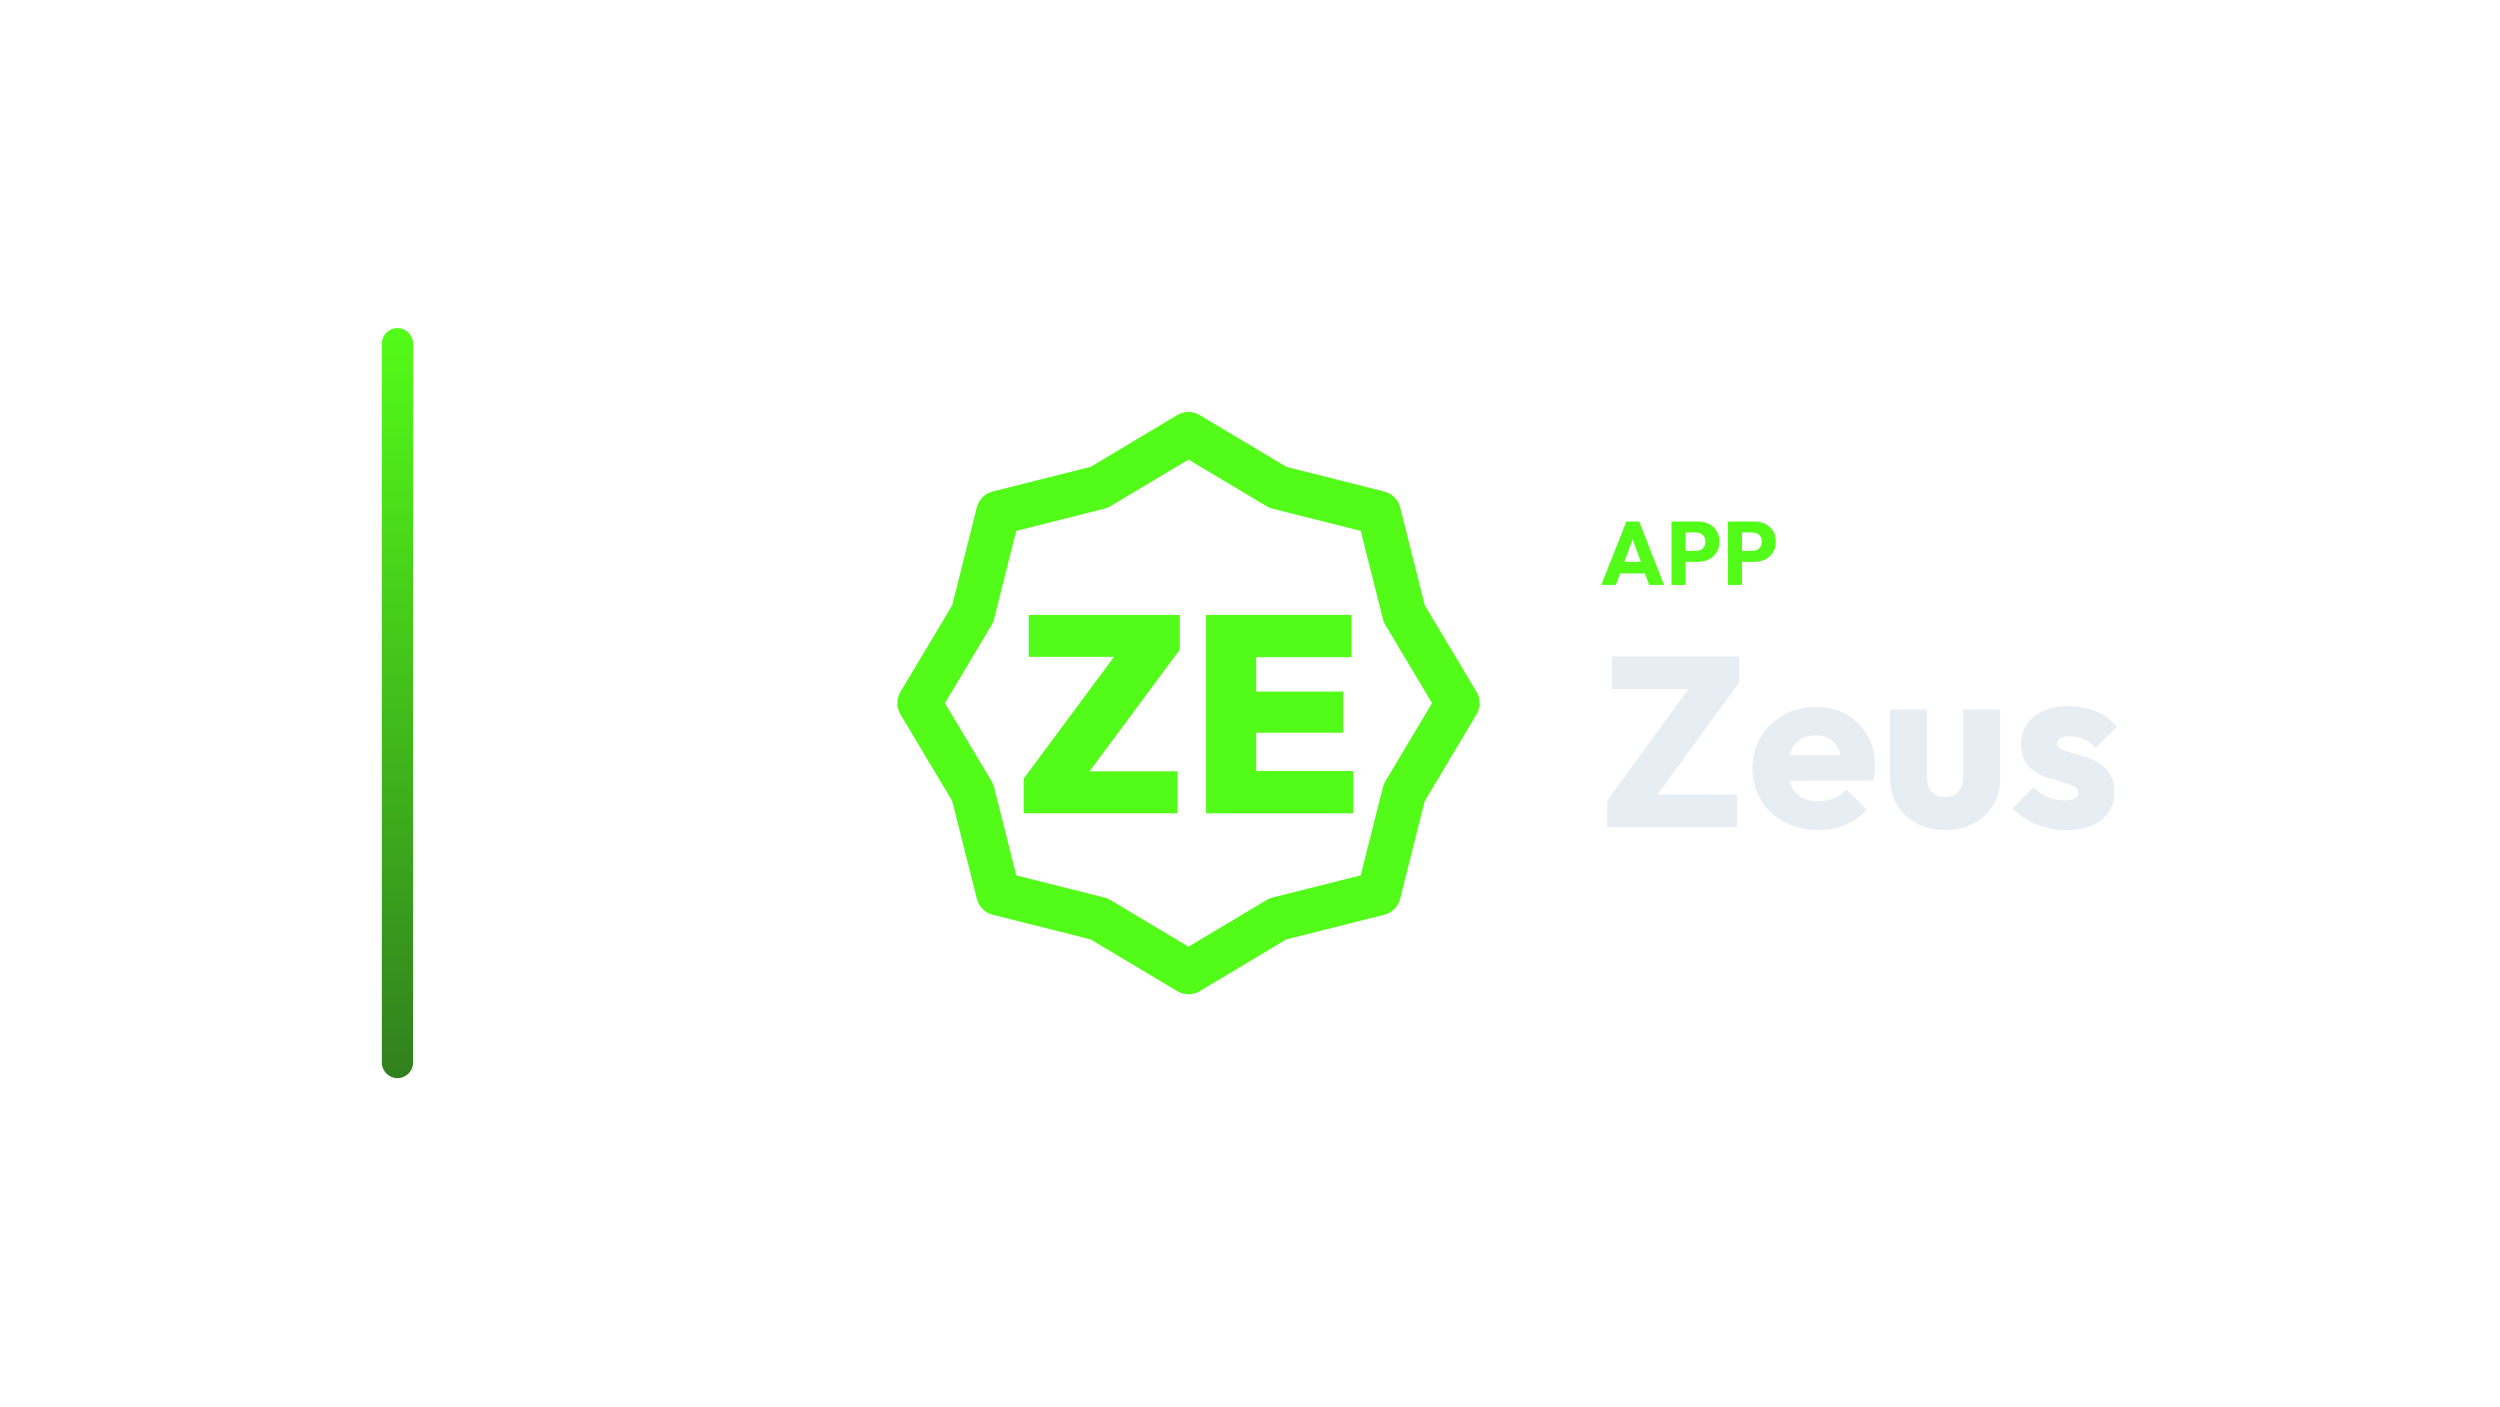
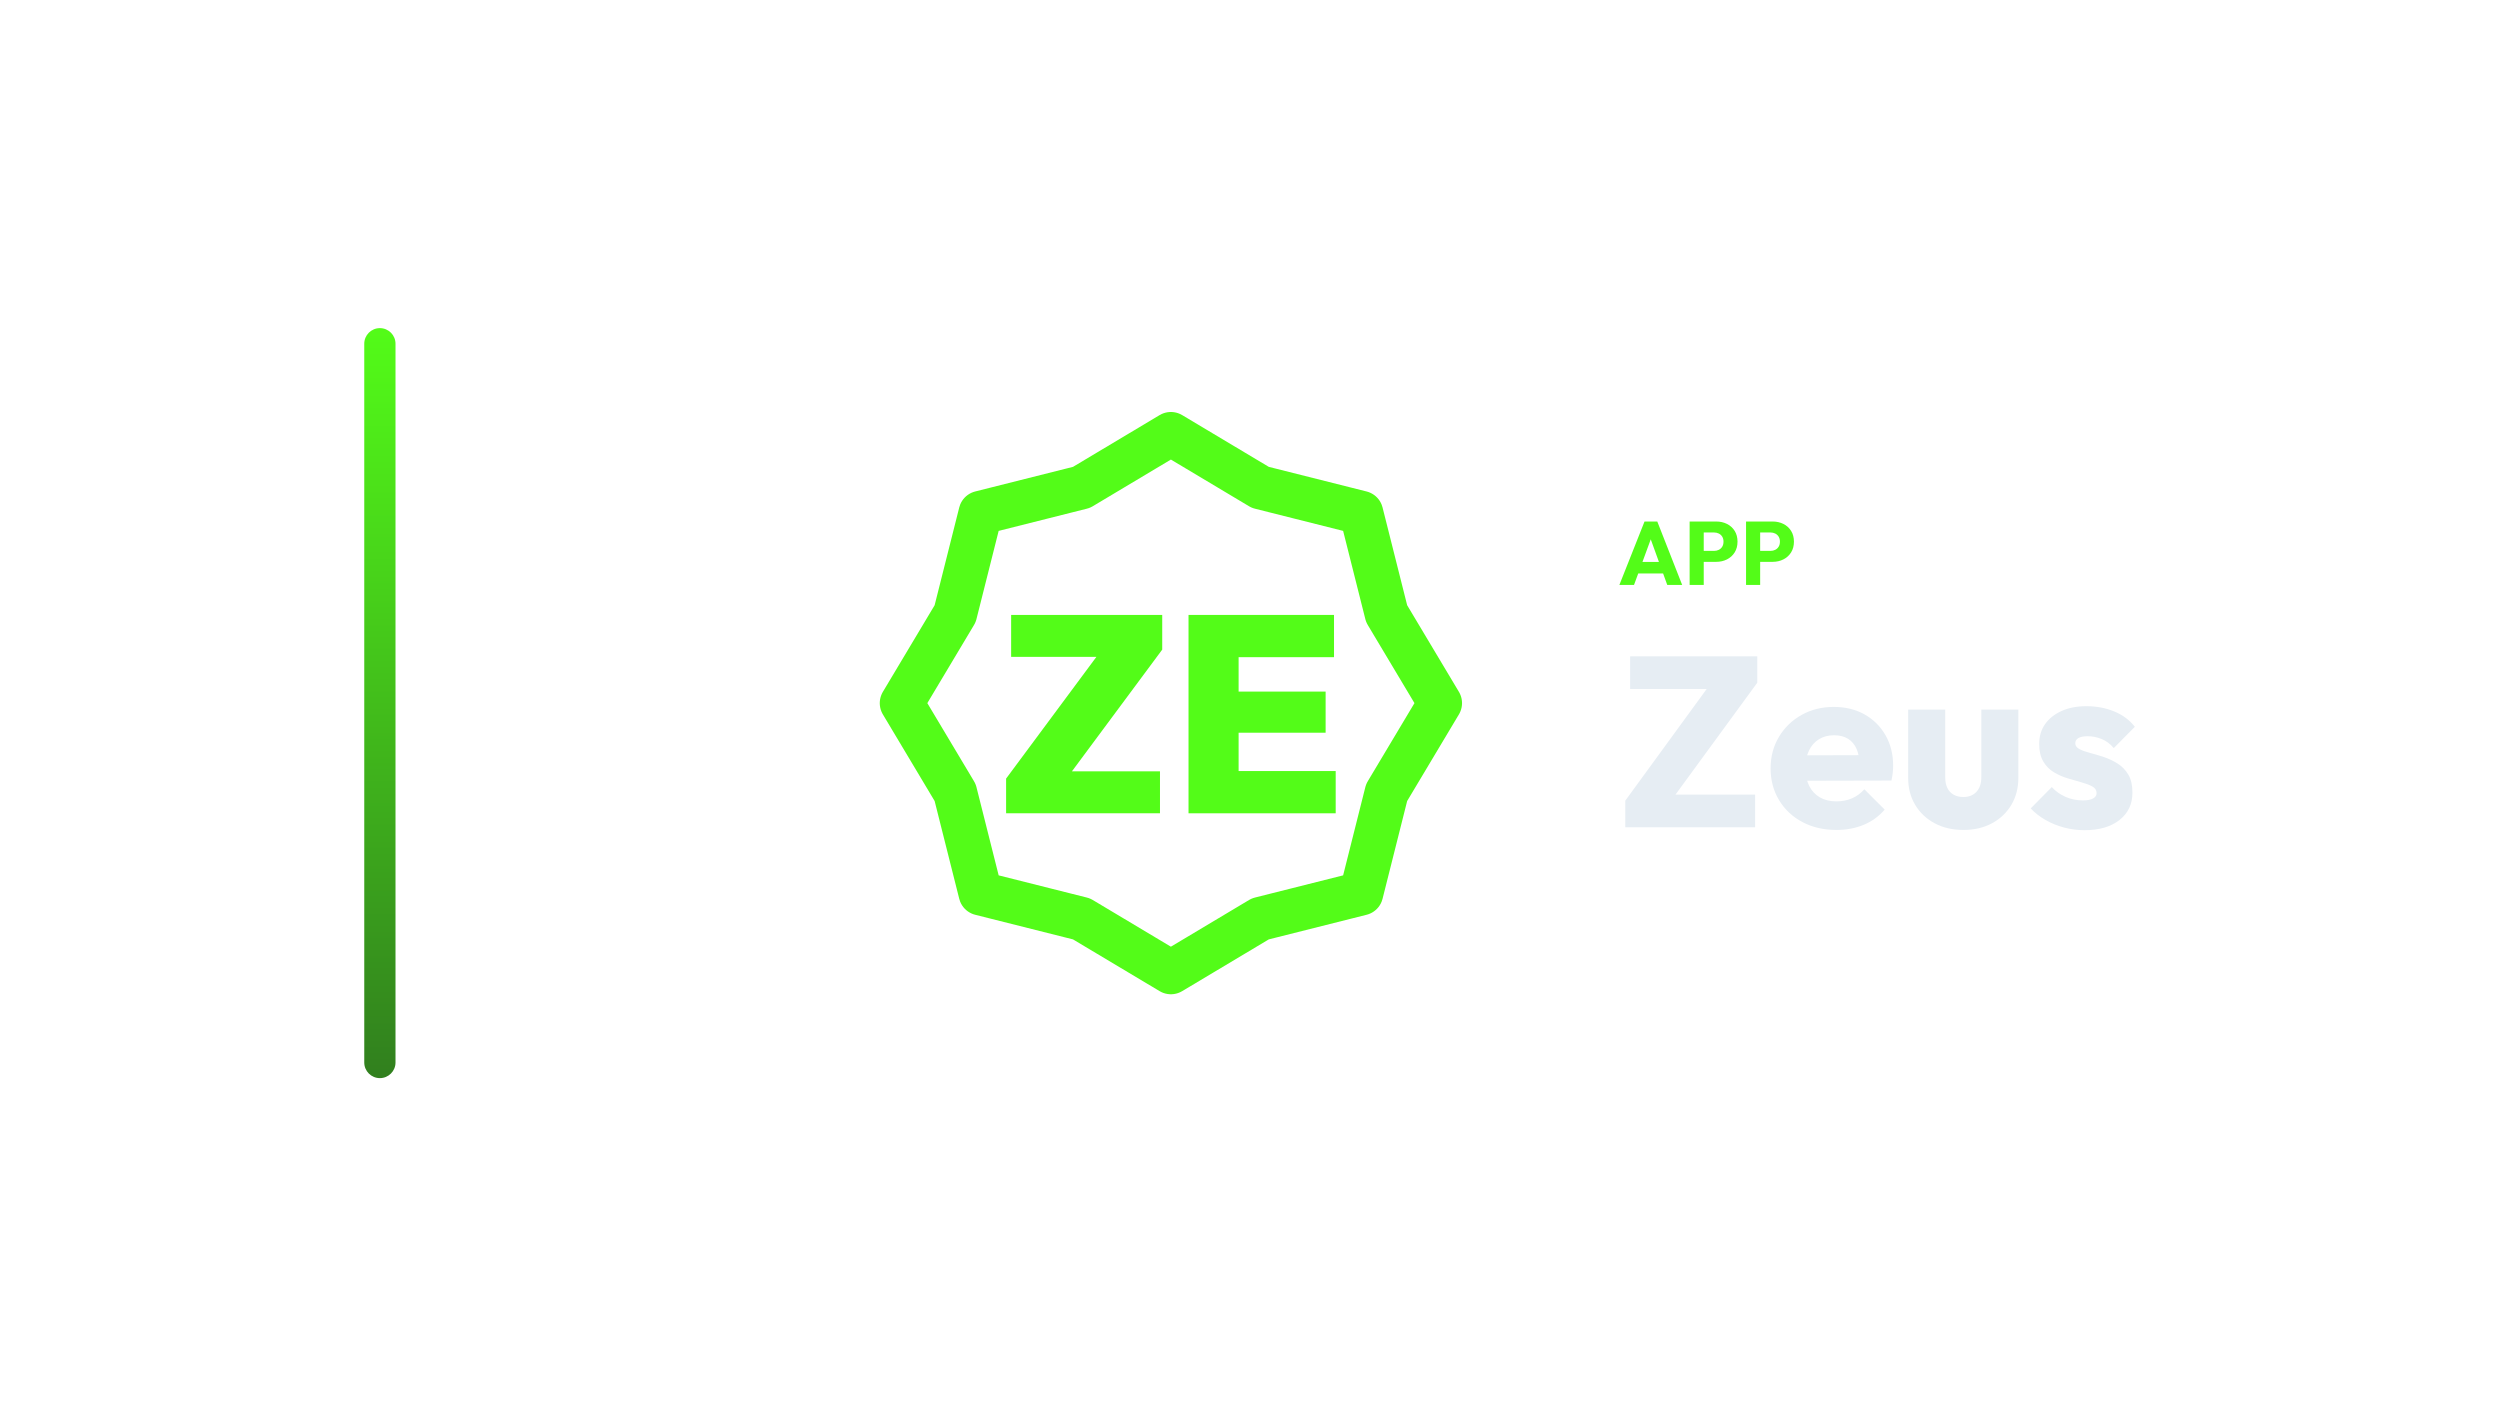
<svg xmlns="http://www.w3.org/2000/svg" width="1280" height="720" viewBox="0 0 1280 720">
-   <g transform="translate(125.5,0.0)">
+   <g transform="translate(116.5,0.0)">
    <defs>
      <linearGradient id="cbRail" x1="0" y1="0" x2="0" y2="1">
        <stop offset="0%" stop-color="#53FC18" />
        <stop offset="100%" stop-color="#317F1E" />
      </linearGradient>
    </defs>
    <rect x="70" y="168" width="16" height="384" rx="8.0" fill="url(#cbRail)" />
    <g transform="translate(303,180) scale(0.70312)">
      <polygon points="256.0,60.0 321.1,98.9 394.6,117.4 413.1,190.9 452.0,256.0 413.1,321.1 394.6,394.6 321.1,413.1 256.0,452.0 190.9,413.1 117.4,394.6 98.9,321.1 60.0,256.0 98.9,190.9 117.4,117.4 190.9,98.9" fill="none" stroke="#53FC18" stroke-width="32.0" stroke-linecap="round" stroke-linejoin="round" />
      <path d="M136.0 310.961 205.677 217.039H249.684L180.007 310.961ZM136.0 336.224V310.961L157.8 305.664H248.054V336.224ZM139.667 222.336V191.776H249.684V217.039L227.681 222.336Z" fill="#53FC18" stroke="none" />
      <path d="M268.835 336.224V191.776H305.304V336.224ZM297.766 336.224V305.46H376.0V336.224ZM297.766 277.548V247.599H368.666V277.548ZM297.766 222.54V191.776H374.778V222.54Z" fill="#53FC18" stroke="none" />
    </g>
-     <path d="M694.337 299.49 707.217 267.014H713.749L726.491 299.49H718.855L709.103 272.534H711.725L701.835 299.49ZM701.651 293.602V287.714H719.361V293.602Z" fill="#53FC18" stroke="none" />
-     <path d="M735.829 287.668V282.056H742.821Q744.155 282.056 745.259 281.504Q746.363 280.952 747.007 279.894Q747.651 278.836 747.651 277.318Q747.651 275.846 747.007 274.788Q746.363 273.73 745.259 273.178Q744.155 272.626 742.821 272.626H735.829V267.014H743.879Q746.961 267.014 749.445 268.256Q751.929 269.498 753.378 271.821Q754.827 274.144 754.827 277.318Q754.827 280.492 753.378 282.815Q751.929 285.138 749.445 286.403Q746.961 287.668 743.879 287.668ZM730.309 299.49V267.014H737.531V299.49Z" fill="#53FC18" stroke="none" />
-     <path d="M764.717 287.668V282.056H771.709Q773.043 282.056 774.147 281.504Q775.251 280.952 775.895 279.894Q776.539 278.836 776.539 277.318Q776.539 275.846 775.895 274.788Q775.251 273.73 774.147 273.178Q773.043 272.626 771.709 272.626H764.717V267.014H772.767Q775.849 267.014 778.333 268.256Q780.817 269.498 782.266 271.821Q783.715 274.144 783.715 277.318Q783.715 280.492 782.266 282.815Q780.817 285.138 778.333 286.403Q775.849 287.668 772.767 287.668ZM759.197 299.49V267.014H766.419V299.49Z" fill="#53FC18" stroke="none" />
-     <path d="M697.367 409.93 741.387 349.542H764.947L720.803 409.93ZM697.367 423.57V409.93L710.263 406.83H763.831V423.57ZM699.847 352.766V336.026H764.947V349.542L751.803 352.766Z" fill="#E6EDF3" stroke="none" />
-     <path d="M805.495 424.934Q795.699 424.934 788.073 420.904Q780.447 416.874 776.107 409.682Q771.767 402.49 771.767 393.438Q771.767 384.386 776.045 377.256Q780.323 370.126 787.639 366.034Q794.955 361.942 804.131 361.942Q813.059 361.942 819.879 365.786Q826.699 369.63 830.605 376.45Q834.511 383.27 834.511 392.074Q834.511 393.686 834.325 395.484Q834.139 397.282 833.643 399.638L781.687 399.762V386.742L825.583 386.618L817.399 392.074Q817.275 386.866 815.787 383.456Q814.299 380.046 811.385 378.248Q808.471 376.45 804.255 376.45Q799.791 376.45 796.505 378.496Q793.219 380.542 791.421 384.262Q789.623 387.982 789.623 393.314Q789.623 398.646 791.545 402.428Q793.467 406.21 797.001 408.256Q800.535 410.302 805.371 410.302Q809.835 410.302 813.431 408.752Q817.027 407.202 819.755 404.102L830.171 414.518Q825.707 419.726 819.383 422.33Q813.059 424.934 805.495 424.934Z" fill="#E6EDF3" stroke="none" />
-     <path d="M870.471 424.934Q862.163 424.934 855.777 421.524Q849.391 418.114 845.795 412.1Q842.199 406.086 842.199 398.274V363.306H861.171V398.026Q861.171 401.126 862.225 403.358Q863.279 405.59 865.387 406.83Q867.495 408.07 870.471 408.07Q874.687 408.07 877.167 405.404Q879.647 402.738 879.647 398.026V363.306H898.619V398.15Q898.619 406.086 895.023 412.1Q891.427 418.114 885.103 421.524Q878.779 424.934 870.471 424.934Z" fill="#E6EDF3" stroke="none" />
-     <path d="M932.471 425.058Q927.139 425.058 921.993 423.694Q916.847 422.33 912.445 419.788Q908.043 417.246 904.943 413.898L915.731 402.986Q918.707 406.21 922.799 408.008Q926.891 409.806 931.727 409.806Q935.075 409.806 936.873 408.814Q938.671 407.822 938.671 406.086Q938.671 403.854 936.501 402.676Q934.331 401.498 930.983 400.568Q927.635 399.638 923.915 398.522Q920.195 397.406 916.847 395.422Q913.499 393.438 911.391 389.904Q909.283 386.37 909.283 380.914Q909.283 375.086 912.259 370.808Q915.235 366.53 920.691 364.05Q926.147 361.57 933.463 361.57Q941.151 361.57 947.661 364.236Q954.171 366.902 958.263 372.11L947.475 383.022Q944.623 379.674 941.089 378.31Q937.555 376.946 934.207 376.946Q930.983 376.946 929.371 377.876Q927.759 378.806 927.759 380.542Q927.759 382.402 929.867 383.518Q931.975 384.634 935.323 385.502Q938.671 386.37 942.391 387.61Q946.111 388.85 949.459 390.958Q952.807 393.066 954.915 396.6Q957.023 400.134 957.023 405.838Q957.023 414.642 950.389 419.85Q943.755 425.058 932.471 425.058Z" fill="#E6EDF3" stroke="none" />
+     <path d="M712.618 299.49 725.498 267.014H732.03L744.772 299.49H737.136L727.384 272.534H730.006L720.116 299.49ZM719.932 293.602V287.714H737.642V293.602Z" fill="#53FC18" stroke="none" />
+     <path d="M754.11 287.668V282.056H761.102Q762.436 282.056 763.54 281.504Q764.644 280.952 765.288 279.894Q765.932 278.836 765.932 277.318Q765.932 275.846 765.288 274.788Q764.644 273.73 763.54 273.178Q762.436 272.626 761.102 272.626H754.11V267.014H762.16Q765.242 267.014 767.726 268.256Q770.21 269.498 771.659 271.821Q773.108 274.144 773.108 277.318Q773.108 280.492 771.659 282.815Q770.21 285.138 767.726 286.403Q765.242 287.668 762.16 287.668ZM748.59 299.49V267.014H755.812V299.49Z" fill="#53FC18" stroke="none" />
+     <path d="M782.998 287.668V282.056H789.99Q791.324 282.056 792.428 281.504Q793.532 280.952 794.176 279.894Q794.82 278.836 794.82 277.318Q794.82 275.846 794.176 274.788Q793.532 273.73 792.428 273.178Q791.324 272.626 789.99 272.626H782.998V267.014H791.048Q794.13 267.014 796.614 268.256Q799.098 269.498 800.547 271.821Q801.996 274.144 801.996 277.318Q801.996 280.492 800.547 282.815Q799.098 285.138 796.614 286.403Q794.13 287.668 791.048 287.668ZM777.478 299.49V267.014H784.7V299.49Z" fill="#53FC18" stroke="none" />
+     <path d="M715.648 409.93 759.668 349.542H783.228L739.084 409.93ZM715.648 423.57V409.93L728.544 406.83H782.112V423.57ZM718.128 352.766V336.026H783.228V349.542L770.084 352.766Z" fill="#E6EDF3" stroke="none" />
+     <path d="M823.776 424.934Q813.98 424.934 806.354 420.904Q798.728 416.874 794.388 409.682Q790.048 402.49 790.048 393.438Q790.048 384.386 794.326 377.256Q798.604 370.126 805.92 366.034Q813.236 361.942 822.412 361.942Q831.34 361.942 838.16 365.786Q844.98 369.63 848.886 376.45Q852.792 383.27 852.792 392.074Q852.792 393.686 852.606 395.484Q852.42 397.282 851.924 399.638L799.968 399.762V386.742L843.864 386.618L835.68 392.074Q835.556 386.866 834.068 383.456Q832.58 380.046 829.666 378.248Q826.752 376.45 822.536 376.45Q818.072 376.45 814.786 378.496Q811.5 380.542 809.702 384.262Q807.904 387.982 807.904 393.314Q807.904 398.646 809.826 402.428Q811.748 406.21 815.282 408.256Q818.816 410.302 823.652 410.302Q828.116 410.302 831.712 408.752Q835.308 407.202 838.036 404.102L848.452 414.518Q843.988 419.726 837.664 422.33Q831.34 424.934 823.776 424.934Z" fill="#E6EDF3" stroke="none" />
+     <path d="M888.752 424.934Q880.444 424.934 874.058 421.524Q867.672 418.114 864.076 412.1Q860.48 406.086 860.48 398.274V363.306H879.452V398.026Q879.452 401.126 880.506 403.358Q881.56 405.59 883.668 406.83Q885.776 408.07 888.752 408.07Q892.968 408.07 895.448 405.404Q897.928 402.738 897.928 398.026V363.306H916.9V398.15Q916.9 406.086 913.304 412.1Q909.708 418.114 903.384 421.524Q897.06 424.934 888.752 424.934Z" fill="#E6EDF3" stroke="none" />
+     <path d="M950.752 425.058Q945.42 425.058 940.274 423.694Q935.128 422.33 930.726 419.788Q926.324 417.246 923.224 413.898L934.012 402.986Q936.988 406.21 941.08 408.008Q945.172 409.806 950.008 409.806Q953.356 409.806 955.154 408.814Q956.952 407.822 956.952 406.086Q956.952 403.854 954.782 402.676Q952.612 401.498 949.264 400.568Q945.916 399.638 942.196 398.522Q938.476 397.406 935.128 395.422Q931.78 393.438 929.672 389.904Q927.564 386.37 927.564 380.914Q927.564 375.086 930.54 370.808Q933.516 366.53 938.972 364.05Q944.428 361.57 951.744 361.57Q959.432 361.57 965.942 364.236Q972.452 366.902 976.544 372.11L965.756 383.022Q962.904 379.674 959.37 378.31Q955.836 376.946 952.488 376.946Q949.264 376.946 947.652 377.876Q946.04 378.806 946.04 380.542Q946.04 382.402 948.148 383.518Q950.256 384.634 953.604 385.502Q956.952 386.37 960.672 387.61Q964.392 388.85 967.74 390.958Q971.088 393.066 973.196 396.6Q975.304 400.134 975.304 405.838Q975.304 414.642 968.67 419.85Q962.036 425.058 950.752 425.058Z" fill="#E6EDF3" stroke="none" />
  </g>
</svg>
